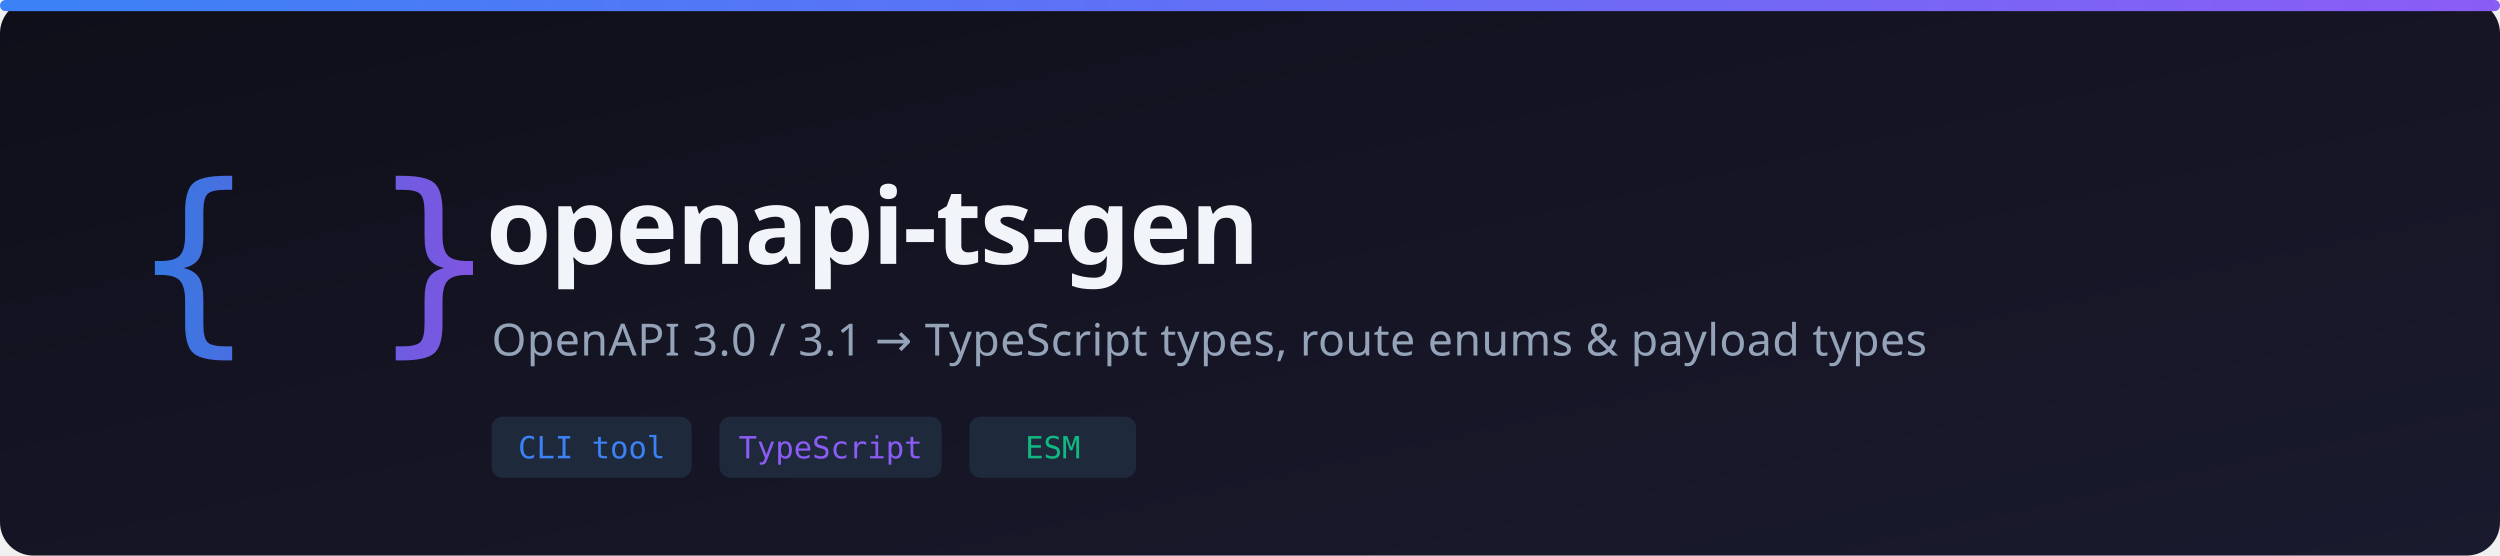
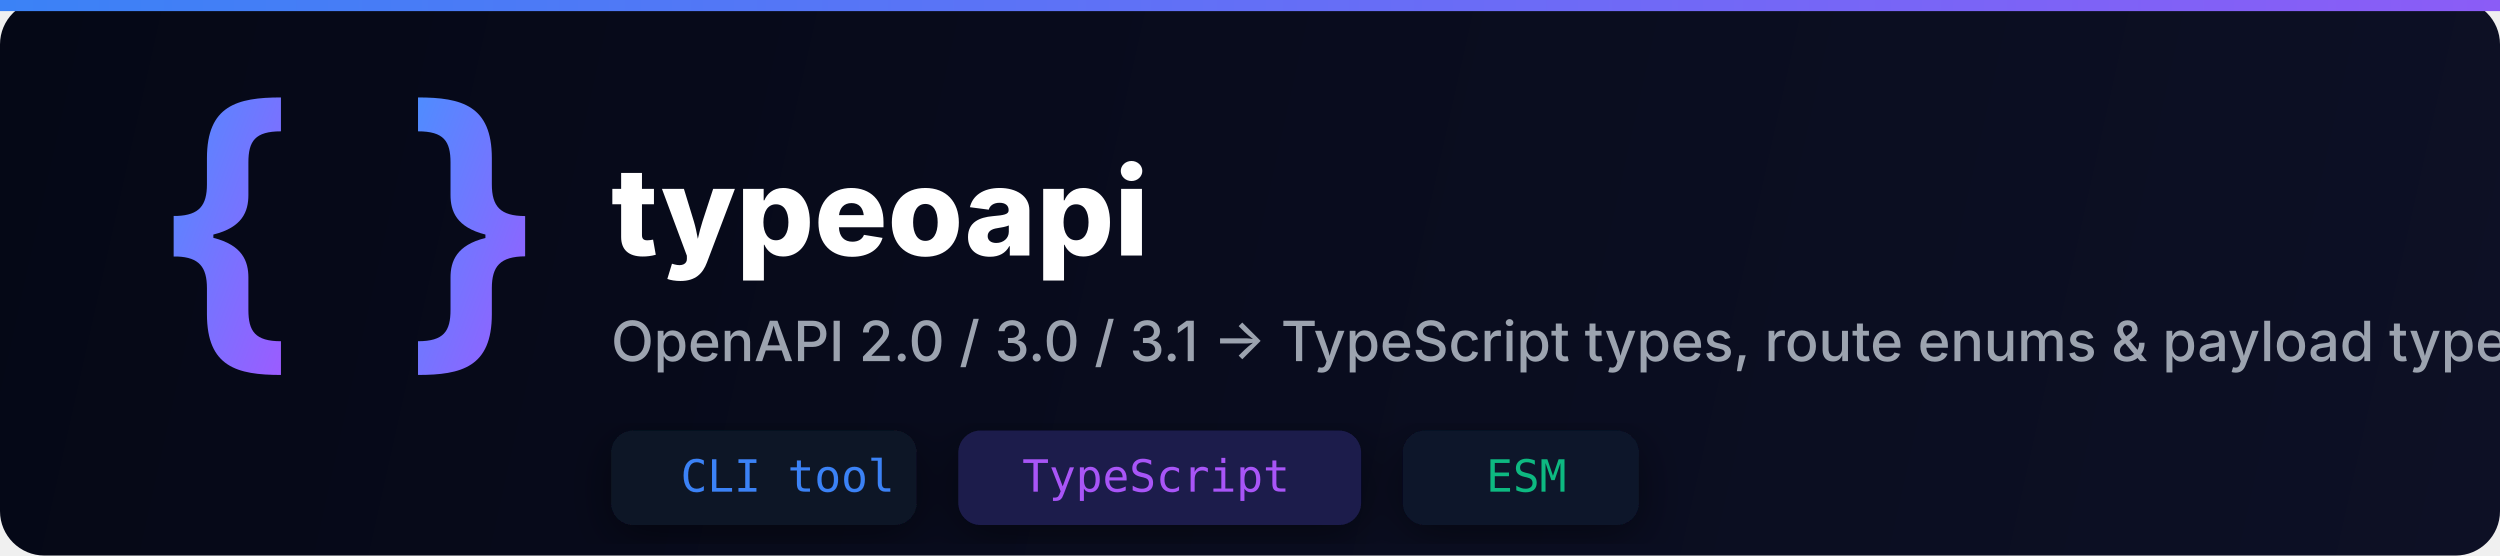
- <svg xmlns="http://www.w3.org/2000/svg" width="900" height="200" viewBox="0 0 900 200">
+ <svg xmlns="http://www.w3.org/2000/svg" width="900" height="200" viewBox="0 0 900 200" fill="none">
  <defs>
-     <linearGradient id="bg" x1="0%" y1="0%" x2="100%" y2="100%">
-       <stop offset="0%" style="stop-color:#0f0f1a;stop-opacity:1" />
-       <stop offset="100%" style="stop-color:#1a1a2e;stop-opacity:1" />
+     <linearGradient id="bg" x1="0" y1="0" x2="900" y2="200" gradientUnits="userSpaceOnUse">
+       <stop stop-color="#050816" />
+       <stop offset="1" stop-color="#0D1025" />
    </linearGradient>
-     <linearGradient id="accent" x1="0%" y1="0%" x2="100%" y2="0%">
-       <stop offset="0%" style="stop-color:#3b82f6;stop-opacity:1" />
-       <stop offset="100%" style="stop-color:#8b5cf6;stop-opacity:1" />
+     <linearGradient id="topGlow" x1="0" y1="0" x2="900" y2="0" gradientUnits="userSpaceOnUse">
+       <stop stop-color="#3B82F6" />
+       <stop offset="1" stop-color="#8B5CF6" />
    </linearGradient>
+     <linearGradient id="braceGradient" x1="0" y1="0" x2="1" y2="1">
+       <stop stop-color="#4F8CFF" />
+       <stop offset="1" stop-color="#9B5CFF" />
+     </linearGradient>
+     <filter id="shadow" x="-20%" y="-20%" width="140%" height="140%">
+       <feDropShadow dx="0" dy="4" stdDeviation="8" flood-color="#000000" flood-opacity="0.45" />
+     </filter>
  </defs>
-   <rect width="900" height="200" fill="url(#bg)" rx="12" />
-   <rect x="0" y="0" width="900" height="4" fill="url(#accent)" rx="2" />
-   <text x="48" y="118" font-family="monospace" font-size="72" fill="url(#accent)" opacity="0.9">{ }</text>
-   <text x="175" y="95" font-family="'Segoe UI', system-ui, sans-serif" font-size="38" font-weight="700" fill="#f1f5f9" letter-spacing="-0.5">openapi-ts-gen</text>
-   <text x="177" y="128" font-family="'Segoe UI', system-ui, sans-serif" font-size="16" fill="#94a3b8" letter-spacing="0.2">OpenAPI 3.0 / 3.1  →  TypeScript types, route enums &amp; payload types</text>
-   <rect x="177" y="150" width="72" height="22" fill="#1e293b" rx="4" />
-   <text x="213" y="165" font-family="monospace" font-size="11" fill="#3b82f6" text-anchor="middle">CLI tool</text>
-   <rect x="259" y="150" width="80" height="22" fill="#1e293b" rx="4" />
-   <text x="299" y="165" font-family="monospace" font-size="11" fill="#8b5cf6" text-anchor="middle">TypeScript</text>
-   <rect x="349" y="150" width="60" height="22" fill="#1e293b" rx="4" />
-   <text x="379" y="165" font-family="monospace" font-size="11" fill="#10b981" text-anchor="middle">ESM</text>
+   <rect width="900" height="200" rx="16" fill="url(#bg)" />
+   <rect width="900" height="4" fill="url(#topGlow)" />
+   <text x="55" y="120" font-family="Inter, Arial, sans-serif" font-size="110" font-weight="700" fill="url(#braceGradient)">
+     {
+   </text>
+   <text x="145" y="120" font-family="Inter, Arial, sans-serif" font-size="110" font-weight="700" fill="url(#braceGradient)">
+     }
+   </text>
+   <text x="220" y="92" font-family="Inter, Arial, sans-serif" font-size="44" font-weight="800" fill="#FFFFFF">
+     typeoapi
+   </text>
+   <text x="220" y="130" font-family="Inter, Arial, sans-serif" font-size="20" font-weight="500" fill="#9CA3AF">
+     OpenAPI 2.0 / 3.0 / 3.1 → TypeScript types, route enums &amp; payload types
+   </text>
+   <g filter="url(#shadow)">
+     <rect x="220" y="155" width="110" height="34" rx="8" fill="#111827" />
+     <text x="245" y="177" font-family="JetBrains Mono, monospace" font-size="16" fill="#3B82F6">
+       CLI tool
+     </text>
+     <rect x="345" y="155" width="145" height="34" rx="8" fill="#1E1B4B" />
+     <text x="368" y="177" font-family="JetBrains Mono, monospace" font-size="16" fill="#A855F7">
+       TypeScript
+     </text>
+     <rect x="505" y="155" width="85" height="34" rx="8" fill="#0F172A" />
+     <text x="535" y="177" font-family="JetBrains Mono, monospace" font-size="16" fill="#10B981">
+       ESM
+     </text>
+   </g>
</svg>
